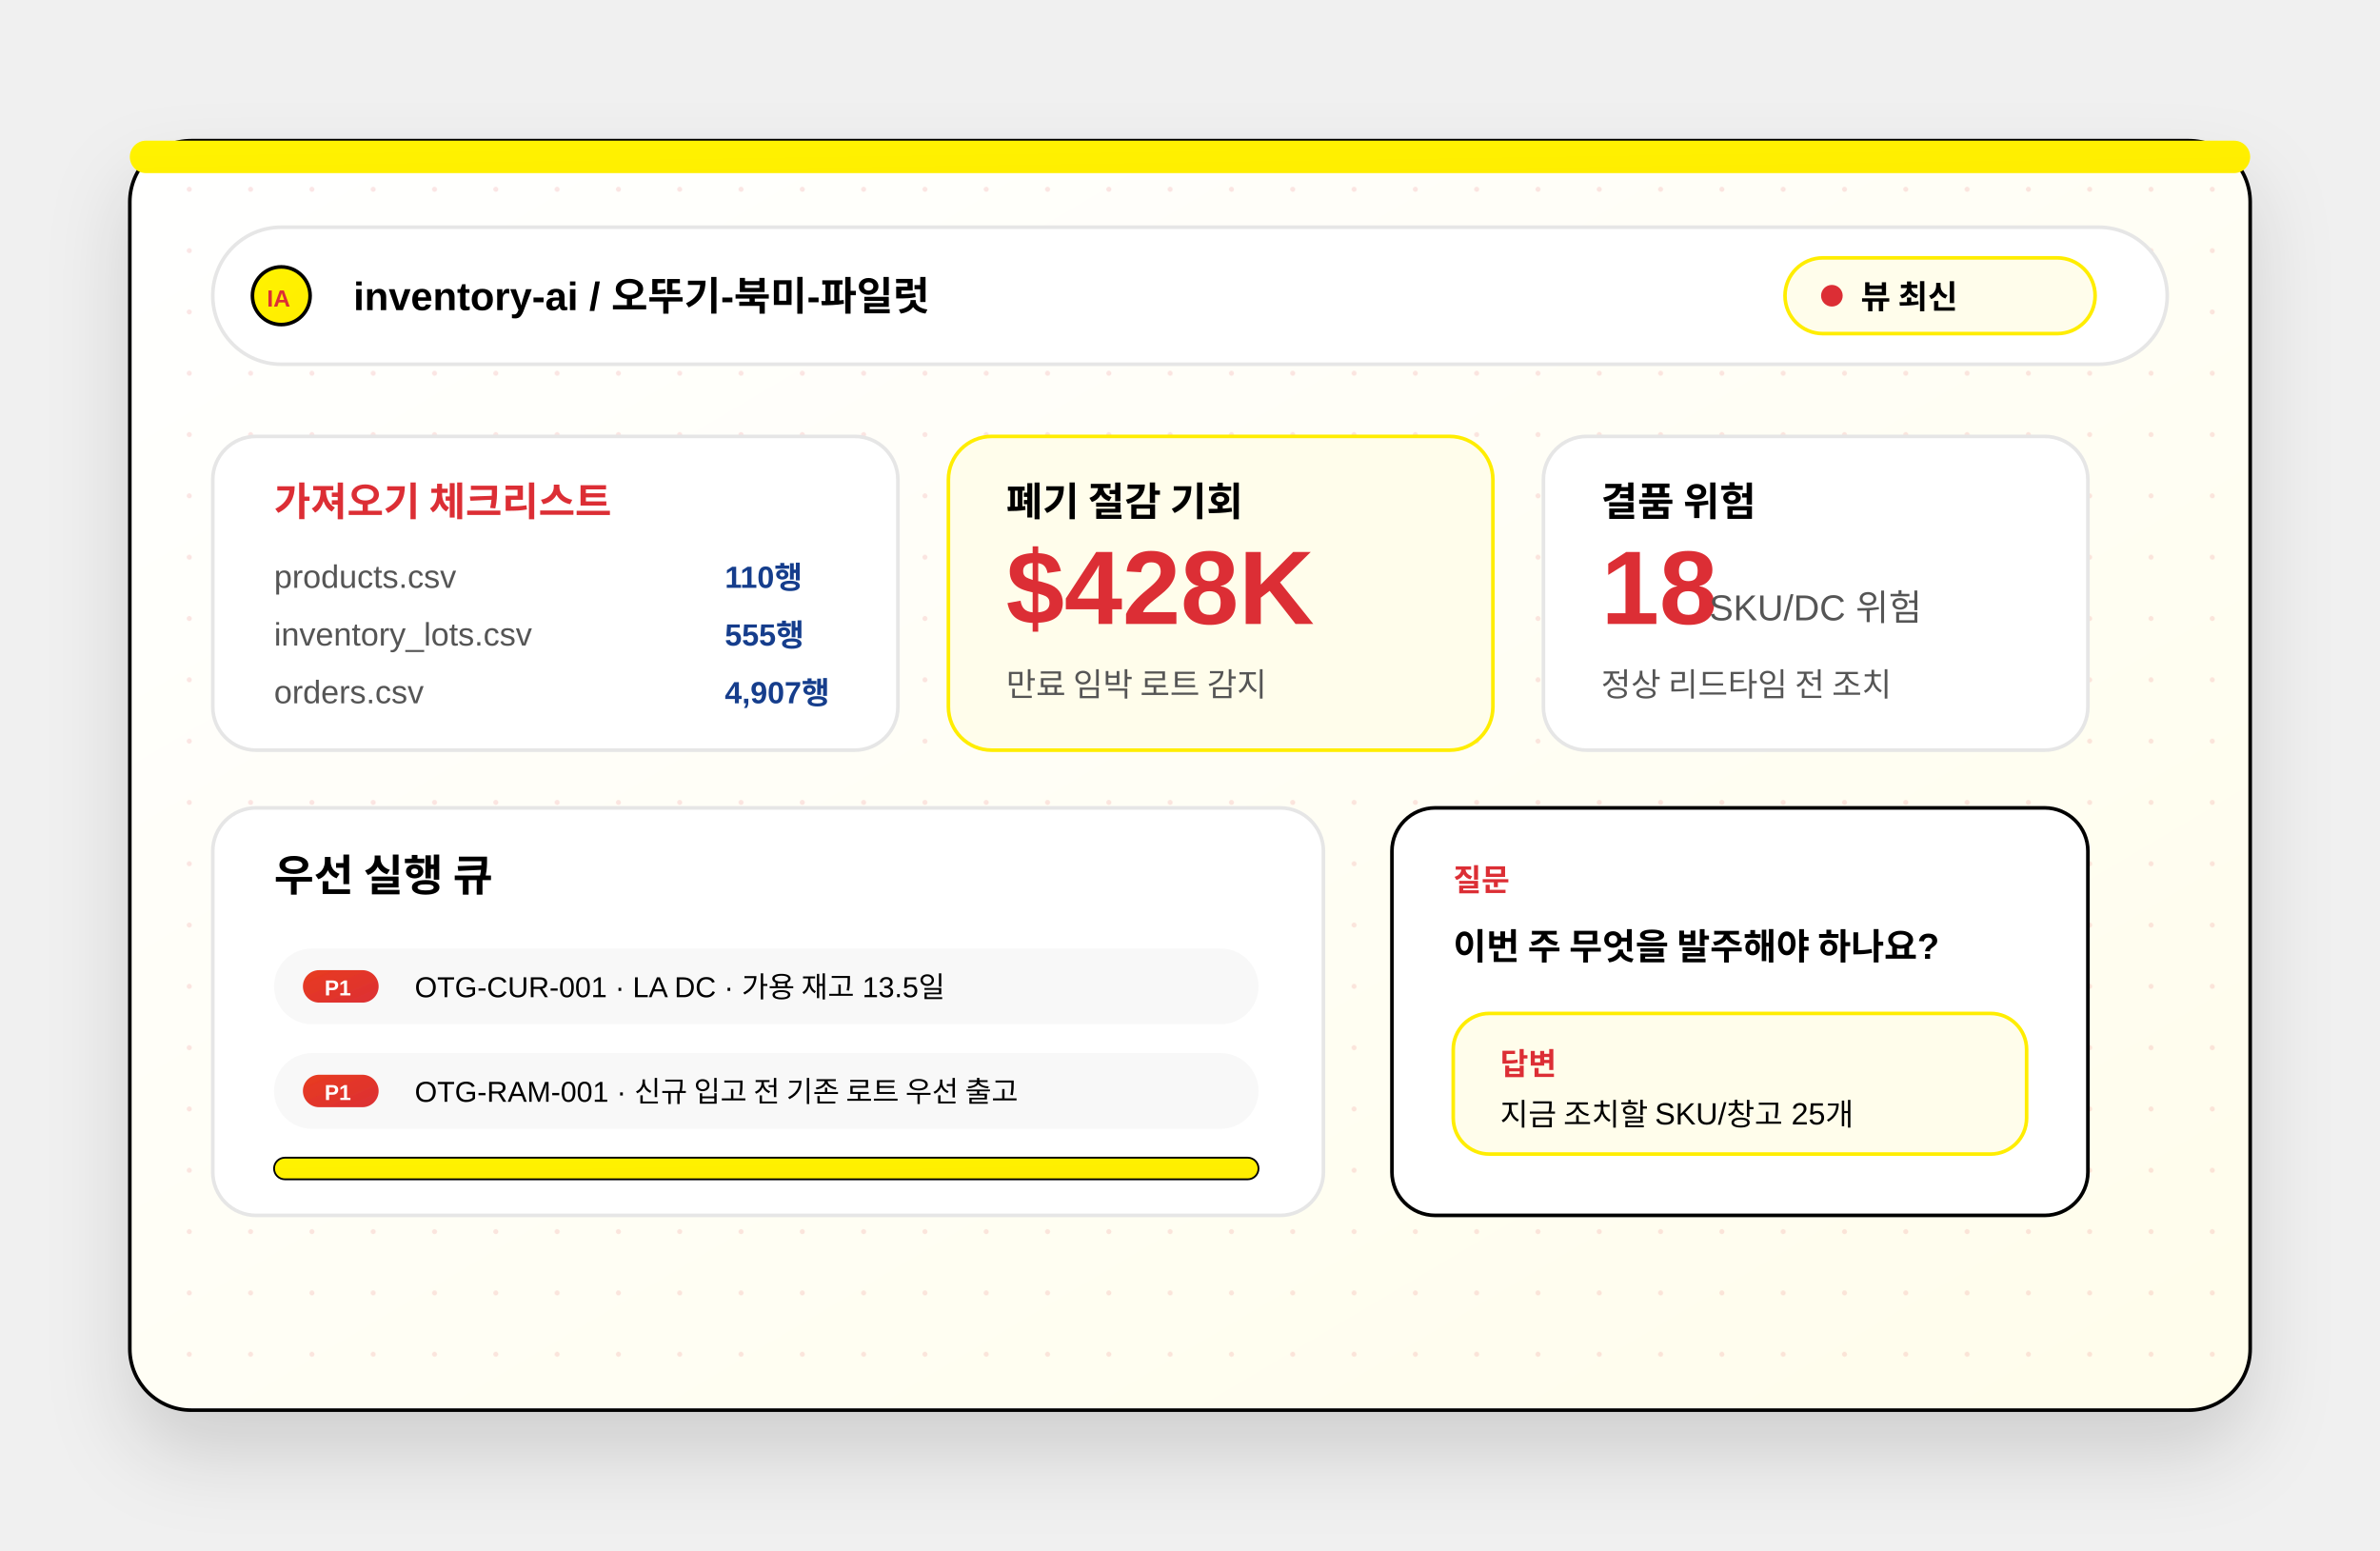
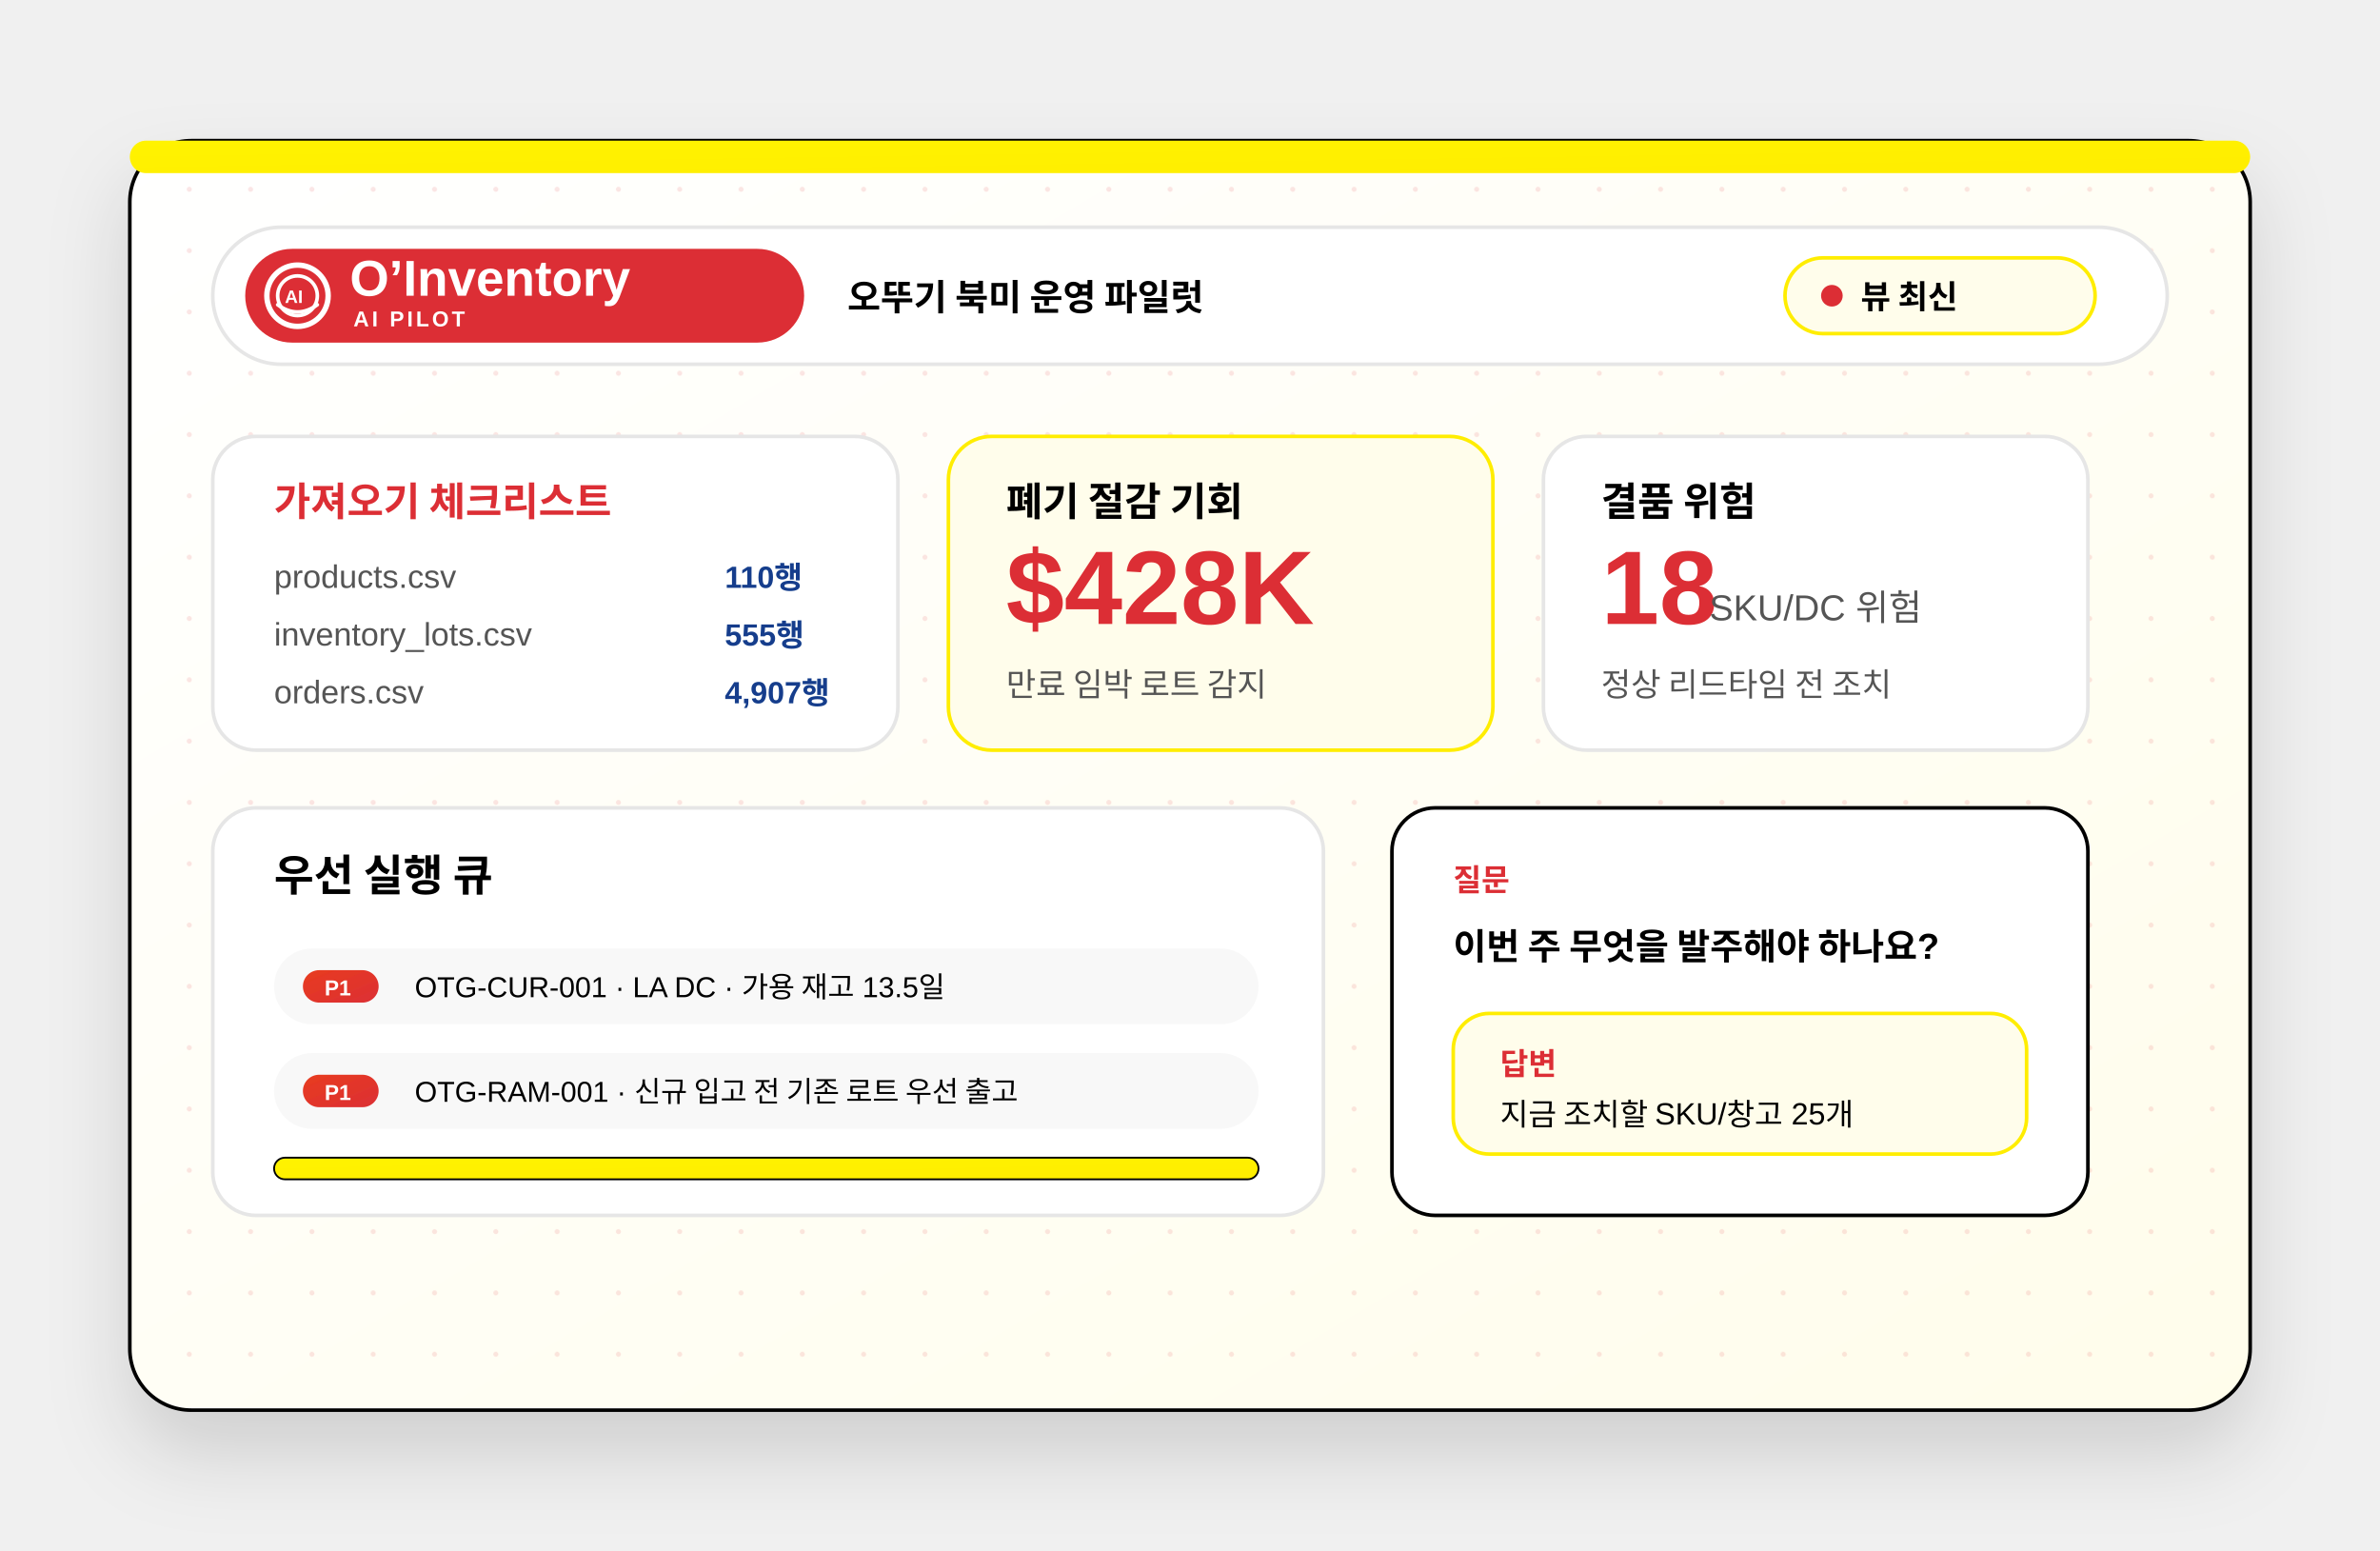
<svg xmlns="http://www.w3.org/2000/svg" width="1320" height="860" viewBox="0 0 1320 860" role="img" aria-labelledby="title desc">
  <defs>
    <linearGradient id="paper" x1="0" y1="0" x2="1" y2="1">
      <stop offset="0" stop-color="#ffffff" />
      <stop offset="1" stop-color="#fffdeb" />
    </linearGradient>
    <linearGradient id="yellow" x1="0" y1="0" x2="1" y2="1">
      <stop offset="0" stop-color="#fff300" />
      <stop offset="1" stop-color="#ffed00" />
    </linearGradient>
    <linearGradient id="red" x1="0" y1="0" x2="1" y2="1">
      <stop offset="0" stop-color="#e83c20" />
      <stop offset="1" stop-color="#dc2f34" />
    </linearGradient>
    <filter id="shadow" x="-12%" y="-12%" width="124%" height="124%">
      <feDropShadow dx="0" dy="24" stdDeviation="22" flood-color="#000000" flood-opacity="0.14" />
    </filter>
    <pattern id="dots" width="34" height="34" patternUnits="userSpaceOnUse">
      <circle cx="3" cy="3" r="1.4" fill="#dc2f34" fill-opacity="0.12" />
    </pattern>
  </defs>
  <rect width="1320" height="860" fill="transparent" />
  <g filter="url(#shadow)">
    <rect x="72" y="78" width="1176" height="704" rx="34" fill="url(#paper)" stroke="#000000" stroke-width="2" />
    <rect x="72" y="78" width="1176" height="704" rx="34" fill="url(#dots)" />
    <rect x="72" y="78" width="1176" height="18" rx="9" fill="url(#yellow)" />
    <rect x="118" y="126" width="1084" height="76" rx="38" fill="#ffffff" stroke="#e6e6e6" stroke-width="2" />
-     <circle cx="156" cy="164" r="16" fill="url(#yellow)" stroke="#000000" stroke-width="2" />
-     <text x="148" y="170" fill="#dc2f34" font-family="Apple SD Gothic Neo, Noto Sans KR, Malgun Gothic, Arial, sans-serif" font-size="13" font-weight="900">IA</text>
-     <text x="196" y="172" fill="#000000" font-family="Apple SD Gothic Neo, Noto Sans KR, Malgun Gothic, Arial, sans-serif" font-size="22" font-weight="800">inventory-ai / 오뚜기-북미-파일럿</text>
+     <rect x="136" y="138" width="310" height="52" rx="26" fill="#dc2f34" />
+     <circle cx="165" cy="164" r="17" fill="none" stroke="#ffffff" stroke-width="3" />
+     <circle cx="165" cy="164" r="11" fill="none" stroke="#ffffff" stroke-width="2" />
+     <path d="M154 169 Q165 177 176 169" fill="none" stroke="#ffffff" stroke-width="2" stroke-linecap="round" />
+     <text x="158" y="168" fill="#ffffff" font-family="Apple SD Gothic Neo, Noto Sans KR, Malgun Gothic, Arial, sans-serif" font-size="10" font-weight="900">AI</text>
+     <text x="194" y="164" fill="#ffffff" font-family="Apple SD Gothic Neo, Noto Sans KR, Malgun Gothic, Arial, sans-serif" font-size="28" font-weight="900">O’Inventory</text>
+     <text x="196" y="181" fill="#ffffff" font-family="Apple SD Gothic Neo, Noto Sans KR, Malgun Gothic, Arial, sans-serif" font-size="12" font-weight="900" letter-spacing="1.6">AI PILOT</text>
+     <text x="470" y="172" fill="#000000" font-family="Apple SD Gothic Neo, Noto Sans KR, Malgun Gothic, Arial, sans-serif" font-size="20" font-weight="800">오뚜기 북미 운영 파일럿</text>
    <rect x="990" y="143" width="172" height="42" rx="21" fill="#fffdeb" stroke="#ffed00" stroke-width="2" />
    <circle cx="1016" cy="164" r="6" fill="#dc2f34" />
    <text x="1032" y="171" fill="#000000" font-family="Apple SD Gothic Neo, Noto Sans KR, Malgun Gothic, Arial, sans-serif" font-size="18" font-weight="800">뷰 최신</text>
    <rect x="118" y="242" width="380" height="174" rx="24" fill="#ffffff" stroke="#e6e6e6" stroke-width="2" />
    <text x="152" y="286" fill="#dc2f34" font-family="Apple SD Gothic Neo, Noto Sans KR, Malgun Gothic, Arial, sans-serif" font-size="22" font-weight="900">가져오기 체크리스트</text>
    <text x="152" y="326" fill="#555555" font-family="Apple SD Gothic Neo, Noto Sans KR, Malgun Gothic, Arial, sans-serif" font-size="18">products.csv</text>
    <text x="402" y="326" fill="#123e8c" font-family="Apple SD Gothic Neo, Noto Sans KR, Malgun Gothic, Arial, sans-serif" font-size="17" font-weight="800">110행</text>
    <text x="152" y="358" fill="#555555" font-family="Apple SD Gothic Neo, Noto Sans KR, Malgun Gothic, Arial, sans-serif" font-size="18">inventory_lots.csv</text>
    <text x="402" y="358" fill="#123e8c" font-family="Apple SD Gothic Neo, Noto Sans KR, Malgun Gothic, Arial, sans-serif" font-size="17" font-weight="800">555행</text>
    <text x="152" y="390" fill="#555555" font-family="Apple SD Gothic Neo, Noto Sans KR, Malgun Gothic, Arial, sans-serif" font-size="18">orders.csv</text>
    <text x="402" y="390" fill="#123e8c" font-family="Apple SD Gothic Neo, Noto Sans KR, Malgun Gothic, Arial, sans-serif" font-size="17" font-weight="800">4,907행</text>
    <rect x="526" y="242" width="302" height="174" rx="24" fill="#fffdeb" stroke="#ffed00" stroke-width="2" />
    <text x="558" y="286" fill="#000000" font-family="Apple SD Gothic Neo, Noto Sans KR, Malgun Gothic, Arial, sans-serif" font-size="22" font-weight="900">폐기 절감 기회</text>
    <text x="558" y="346" fill="#dc2f34" font-family="Apple SD Gothic Neo, Noto Sans KR, Malgun Gothic, Arial, sans-serif" font-size="58" font-weight="900">$428K</text>
    <text x="558" y="386" fill="#555555" font-family="Apple SD Gothic Neo, Noto Sans KR, Malgun Gothic, Arial, sans-serif" font-size="18">만료 임박 로트 감지</text>
    <rect x="856" y="242" width="302" height="174" rx="24" fill="#ffffff" stroke="#e6e6e6" stroke-width="2" />
    <text x="888" y="286" fill="#000000" font-family="Apple SD Gothic Neo, Noto Sans KR, Malgun Gothic, Arial, sans-serif" font-size="22" font-weight="900">결품 위험</text>
    <text x="888" y="346" fill="#dc2f34" font-family="Apple SD Gothic Neo, Noto Sans KR, Malgun Gothic, Arial, sans-serif" font-size="58" font-weight="900">18</text>
    <text x="948" y="344" fill="#555555" font-family="Apple SD Gothic Neo, Noto Sans KR, Malgun Gothic, Arial, sans-serif" font-size="20">SKU/DC 위험</text>
    <text x="888" y="386" fill="#555555" font-family="Apple SD Gothic Neo, Noto Sans KR, Malgun Gothic, Arial, sans-serif" font-size="18">정상 리드타임 전 조치</text>
    <rect x="118" y="448" width="616" height="226" rx="24" fill="#ffffff" stroke="#e6e6e6" stroke-width="2" />
    <text x="152" y="494" fill="#000000" font-family="Apple SD Gothic Neo, Noto Sans KR, Malgun Gothic, Arial, sans-serif" font-size="24" font-weight="900">우선 실행 큐</text>
    <rect x="152" y="526" width="546" height="42" rx="21" fill="#f8f8f8" />
    <rect x="168" y="538" width="42" height="18" rx="9" fill="url(#red)" />
    <text x="180" y="552" fill="#ffffff" font-family="Arial, sans-serif" font-size="12" font-weight="900">P1</text>
    <text x="230" y="553" fill="#000000" font-family="Apple SD Gothic Neo, Noto Sans KR, Malgun Gothic, Arial, sans-serif" font-size="16">OTG-CUR-001 · LA DC · 가용 재고 13.5일</text>
    <rect x="152" y="584" width="546" height="42" rx="21" fill="#f8f8f8" />
    <rect x="168" y="596" width="42" height="18" rx="9" fill="url(#red)" />
    <text x="180" y="610" fill="#ffffff" font-family="Arial, sans-serif" font-size="12" font-weight="900">P1</text>
    <text x="230" y="611" fill="#000000" font-family="Apple SD Gothic Neo, Noto Sans KR, Malgun Gothic, Arial, sans-serif" font-size="16">OTG-RAM-001 · 신규 입고 전 기존 로트 우선 출고</text>
    <rect x="152" y="642" width="546" height="12" rx="6" fill="url(#yellow)" stroke="#000000" stroke-width="1" />
    <rect x="772" y="448" width="386" height="226" rx="24" fill="#ffffff" stroke="#000000" stroke-width="2" />
    <text x="806" y="494" fill="#dc2f34" font-family="Apple SD Gothic Neo, Noto Sans KR, Malgun Gothic, Arial, sans-serif" font-size="17" font-weight="900">질문</text>
    <text x="806" y="532" fill="#000000" font-family="Apple SD Gothic Neo, Noto Sans KR, Malgun Gothic, Arial, sans-serif" font-size="20" font-weight="800">이번 주 무엇을 발주해야 하나요?</text>
    <rect x="806" y="562" width="318" height="78" rx="20" fill="#fffdeb" stroke="#ffed00" stroke-width="2" />
    <text x="832" y="596" fill="#dc2f34" font-family="Apple SD Gothic Neo, Noto Sans KR, Malgun Gothic, Arial, sans-serif" font-size="17" font-weight="900">답변</text>
    <text x="832" y="624" fill="#000000" font-family="Apple SD Gothic Neo, Noto Sans KR, Malgun Gothic, Arial, sans-serif" font-size="17">지금 조치할 SKU/창고 25개</text>
  </g>
</svg>
